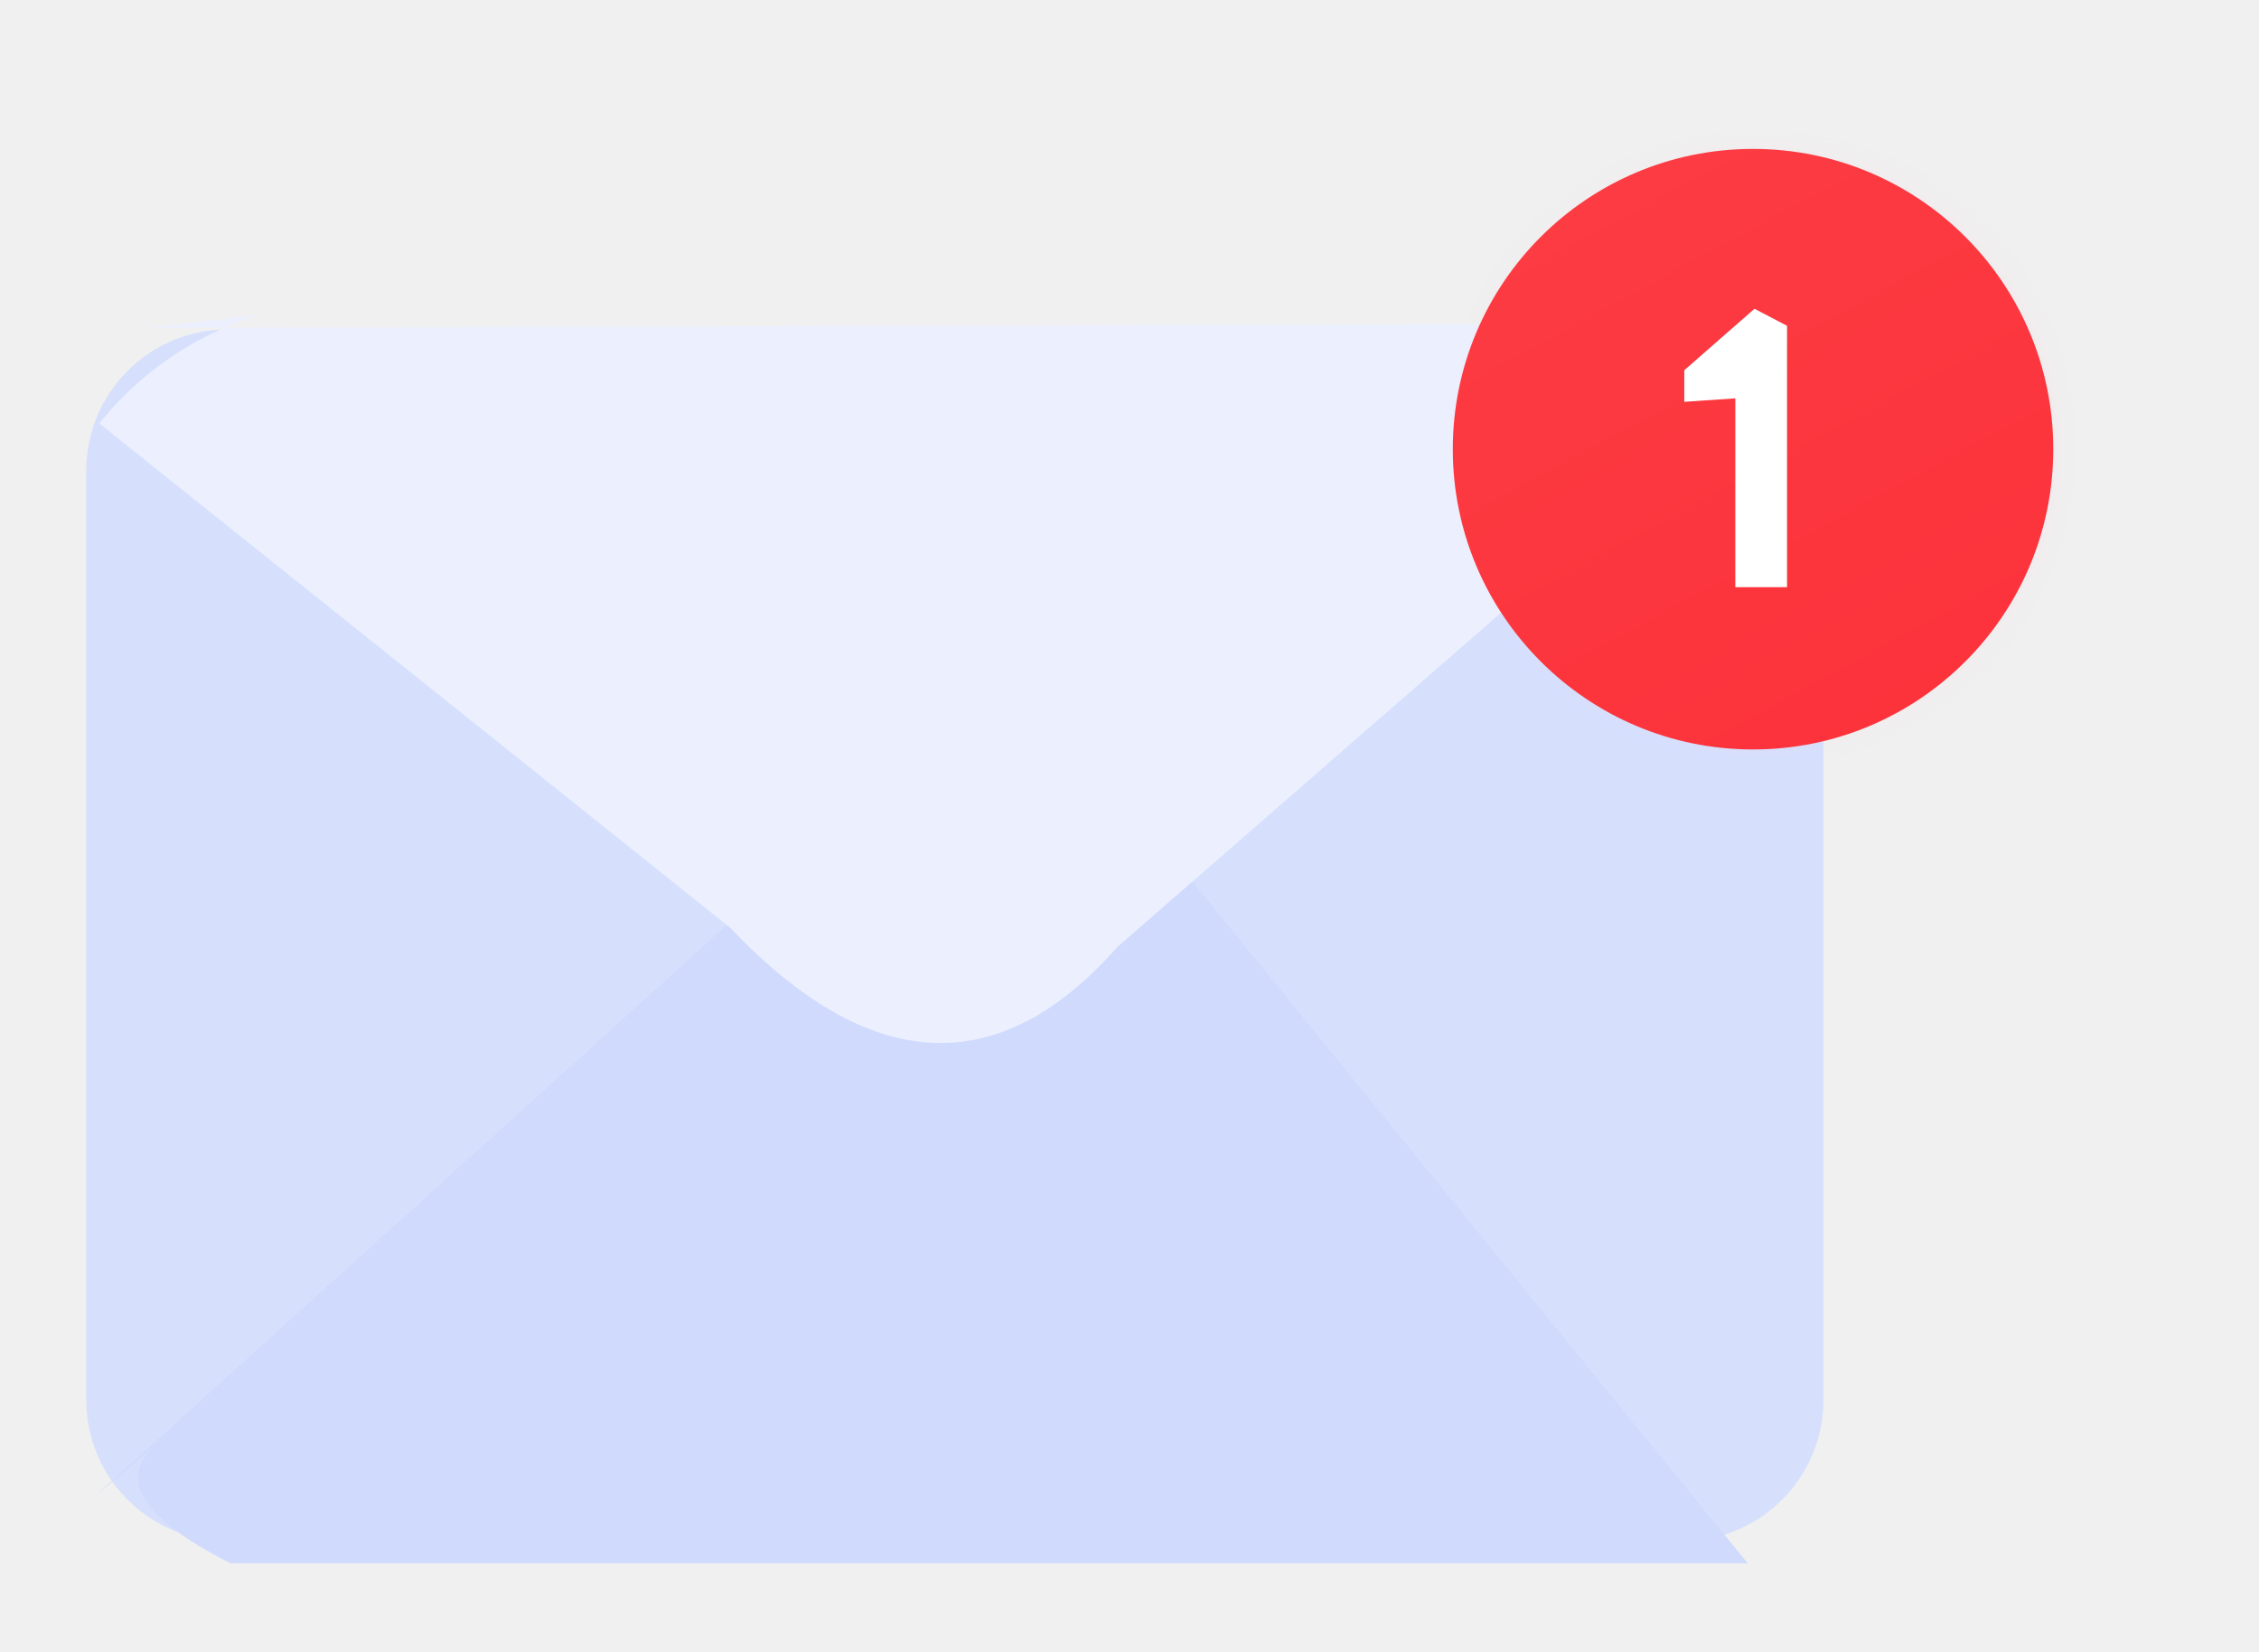
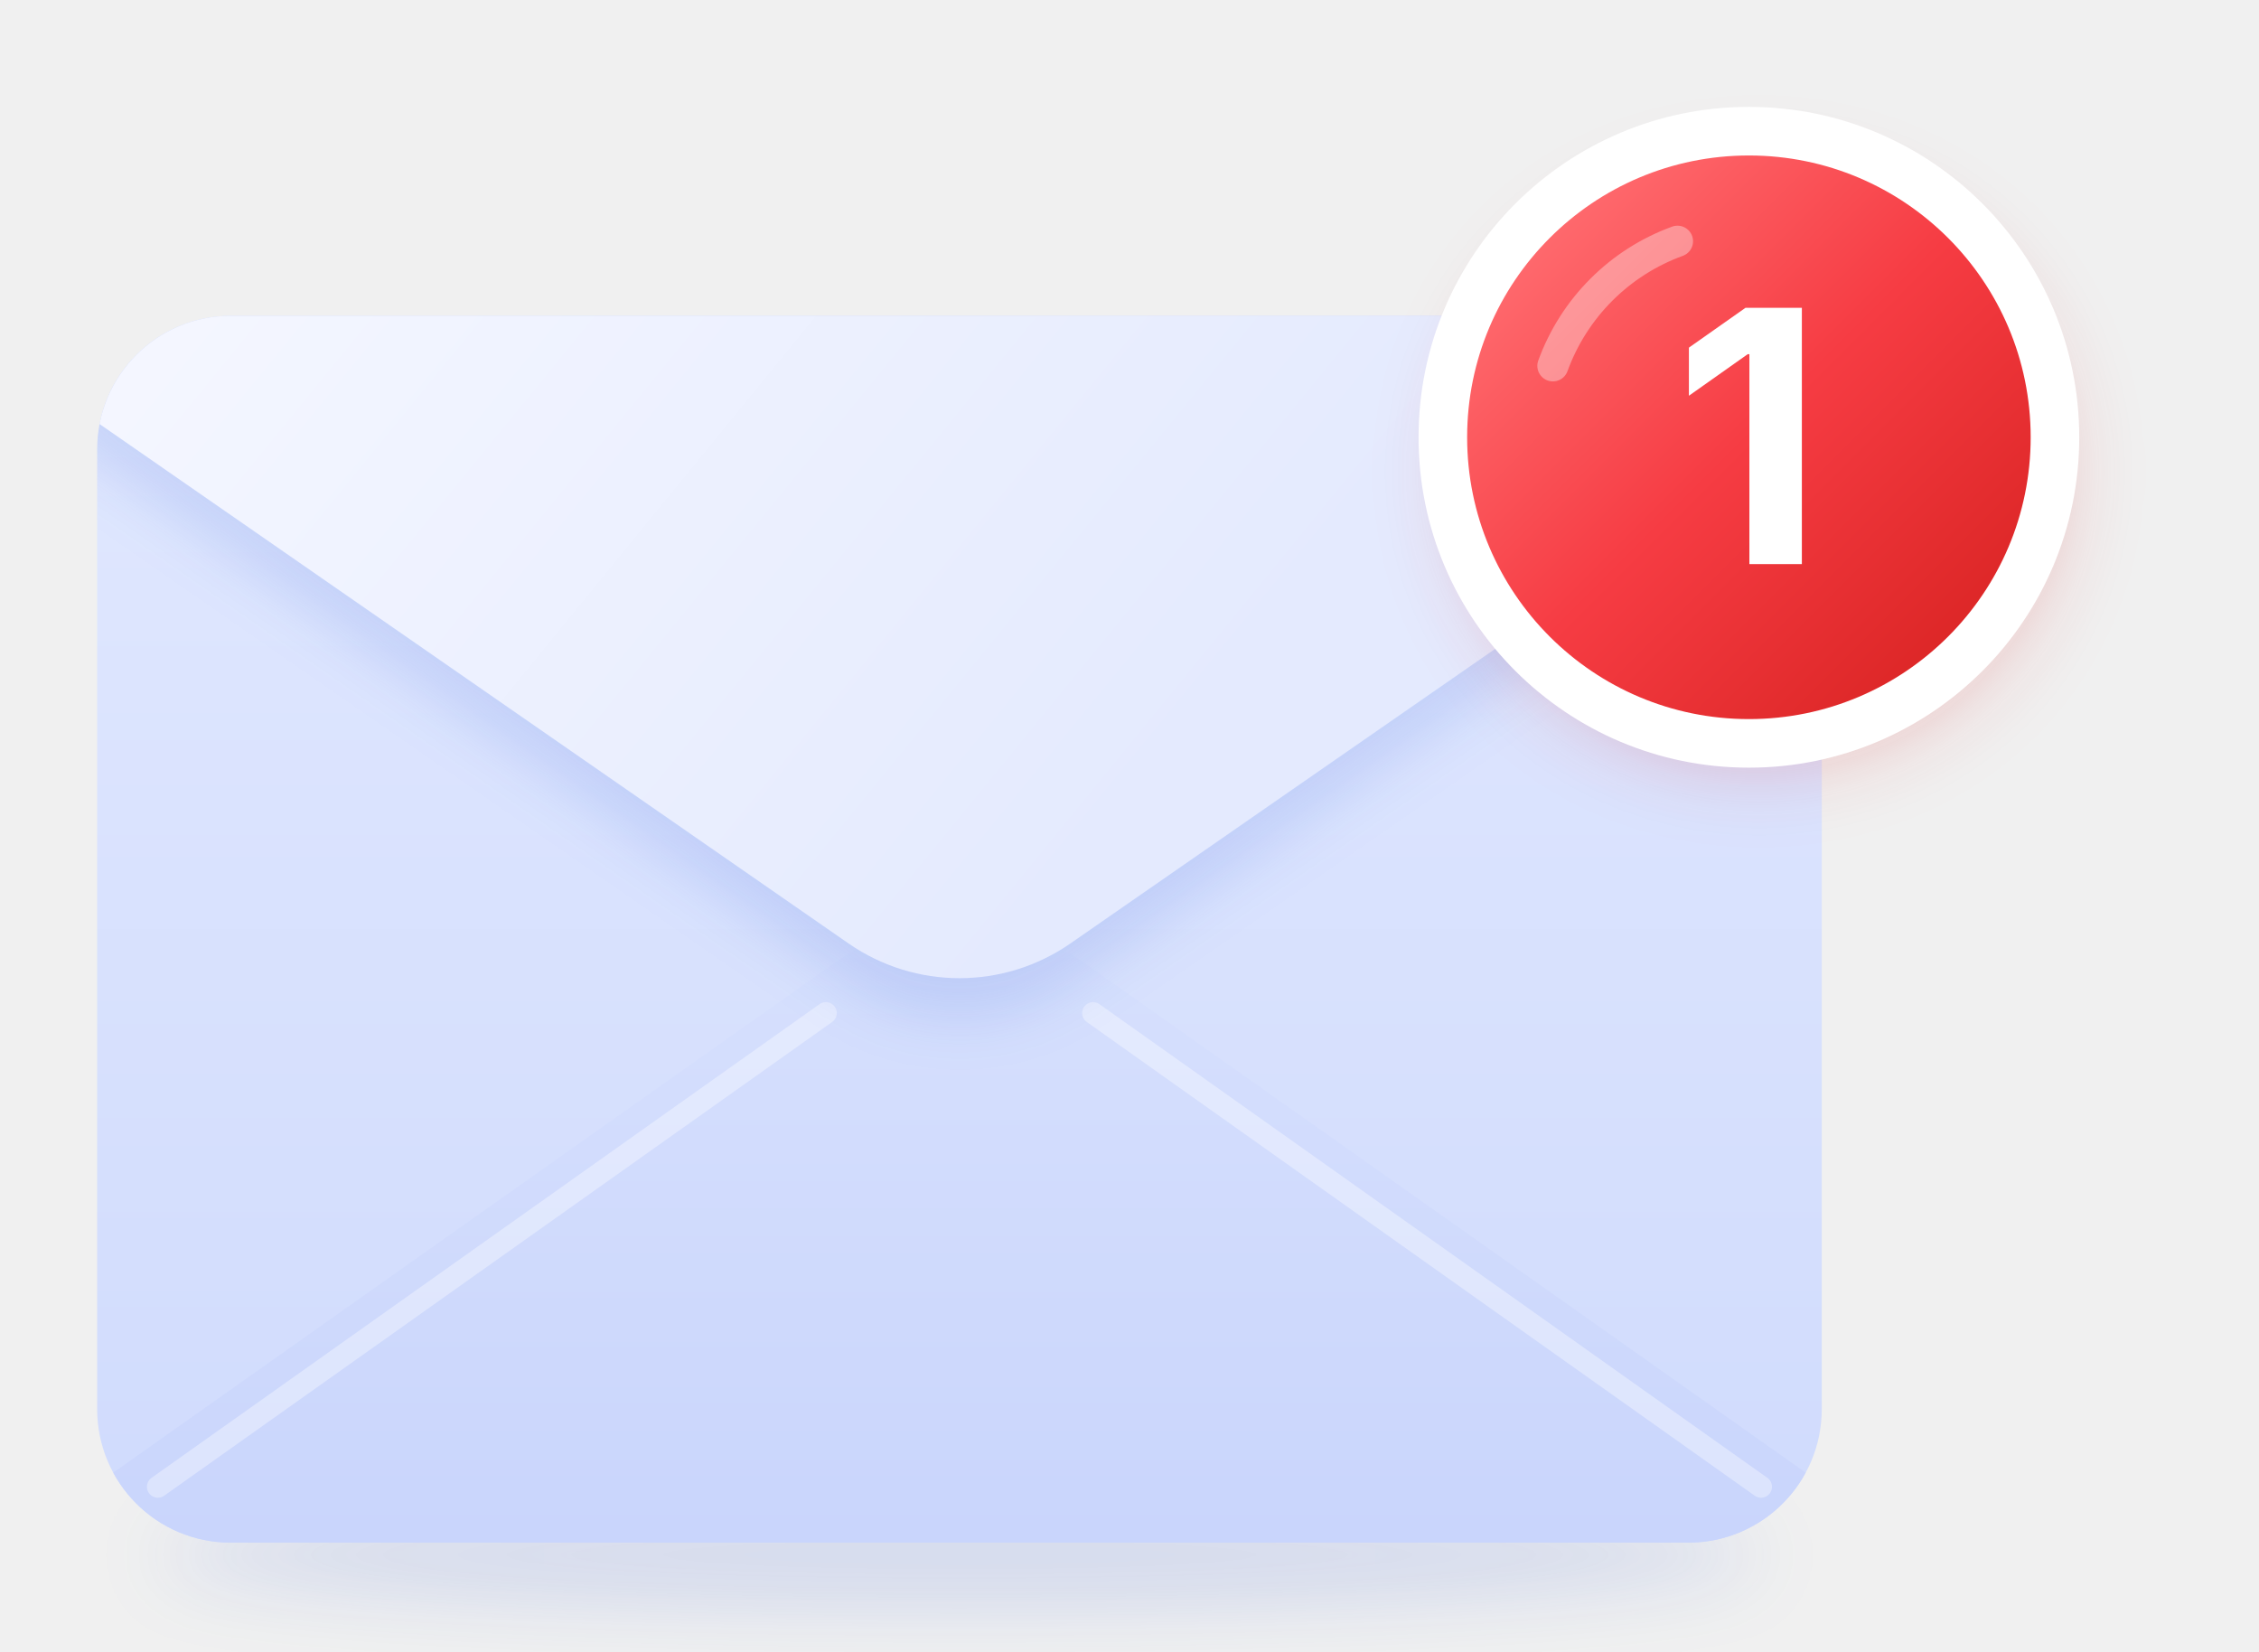
<svg xmlns="http://www.w3.org/2000/svg" viewBox="0 0 93 68" width="93" height="68">
  <defs>
-     <filter id="sfuma-alone" x="-30%" y="-30%" width="160%" height="160%">
-       <feGaussianBlur stdDeviation="0.8" />
+     <filter id="sfuma-ombra" filterUnits="userSpaceOnUse" x="0" y="0" width="93" height="68">
+       <feGaussianBlur stdDeviation="1.5" />
    </filter>
-     <linearGradient id="rosso-bollino" gradientUnits="userSpaceOnUse" x1="65.21" y1="7.07" x2="79.68" y2="33.8">
-       <stop offset="0.031" stop-color="#FC3B42" />
-       <stop offset="1" stop-color="#FC313A" />
+     <filter id="sfuma-lembo" x="-20%" y="-20%" width="140%" height="160%">
+       <feGaussianBlur stdDeviation="1.1" />
+     </filter>
+     <linearGradient id="busta-luce" gradientUnits="userSpaceOnUse" x1="0" y1="13" x2="0" y2="63.5">
+       <stop offset="0" stop-color="#E1E8FE" />
+       <stop offset="1" stop-color="#D0DBFD" />
+     </linearGradient>
+     <linearGradient id="lembo-luce" gradientUnits="userSpaceOnUse" x1="4" y1="13" x2="39.5" y2="42">
+       <stop offset="0" stop-color="#F5F7FF" />
+       <stop offset="1" stop-color="#E4EAFE" />
+     </linearGradient>
+     <linearGradient id="tasca-luce" gradientUnits="userSpaceOnUse" x1="0" y1="36" x2="0" y2="63.5">
+       <stop offset="0" stop-color="#D8E1FD" />
+       <stop offset="1" stop-color="#C9D5FC" />
+     </linearGradient>
+     <clipPath id="busta-forma">
+       <path d="M9.5 13 L69.5 13 C72.54 13 75 15.46 75 18.5 L75 58 C75 61.04 72.54 63.5 69.5 63.5 L9.5 63.5 C6.46 63.5 4 61.04 4 58 L4 18.5 C4 15.46 6.46 13 9.5 13 Z" />
+     </clipPath>
+     <linearGradient id="badge-luce" gradientUnits="userSpaceOnUse" x1="63.3" y1="9.3" x2="80.7" y2="26.7">
+       <stop offset="0" stop-color="#FF6B6F" />
+       <stop offset="0.5" stop-color="#F63C43" />
+       <stop offset="1" stop-color="#DC2626" />
    </linearGradient>
  </defs>
-   <g id="busta">
-     <rect id="busta-corpo" x="3.55" y="13.56" width="71.52" height="49.88" rx="5.82" fill="#D6E0FD" />
-     <path id="busta-lembo-basso" d="M3.91 61.59 L41.8 27.34 L71.95 64.35 L9.49 64.35 Q3.82 61.47 6.6 59.32 Z" fill="#CFDAFD" />
-     <path id="busta-interno" d="M6.09 13.5 L72.37 13.31 Q74.8 13.63 74.23 14.39 L45.99 38.99 Q38.68 47.27 30.04 38.17 L4.09 17.43 Q6.56 14.33 10.59 12.96 Z" fill="#ECF0FE" />
+   <ellipse id="busta-ombra" cx="39.5" cy="64" rx="33" ry="2.2" fill="#1D4ED8" opacity="0.14" filter="url(#sfuma-ombra)" />
+   <g id="busta" clip-path="url(#busta-forma)">
+     <path id="busta-corpo" d="M9.5 13 L69.5 13 C72.54 13 75 15.46 75 18.5 L75 58 C75 61.04 72.54 63.5 69.5 63.5 L9.5 63.5 C6.46 63.5 4 61.04 4 58 L4 18.5 C4 15.46 6.46 13 9.5 13 Z" fill="url(#busta-luce)" />
+     <path id="busta-tasca" d="M2 65.5 L2 62.5 L34.31 39.67 C37.42 37.47 41.58 37.47 44.69 39.67 L77 62.5 L77 65.5 L2 65.5 Z" fill="url(#tasca-luce)" />
+     <path id="busta-pieghe" d="M6.5 61.2 L34 41.7 M72.5 61.2 L45 41.7" stroke="#FFFFFF" stroke-opacity="0.35" stroke-width="0.9" stroke-linecap="round" />
+     <path id="busta-lembo-ombra" d="M2 12.6 L77 12.6 L77 17.6 L44.06 40.44 C41.32 42.34 37.68 42.34 34.94 40.44 L2 17.6 L2 12.6 Z" fill="#1D4ED8" opacity="0.13" filter="url(#sfuma-lembo)" />
+     <path id="busta-lembo" d="M2 11 L77 11 L77 16 L44.06 38.84 C41.32 40.74 37.68 40.74 34.94 38.84 L2 16 L2 11 Z" fill="url(#lembo-luce)" />
  </g>
-   <g id="bollino">
-     <circle id="bollino-alone" cx="72.4" cy="18.42" r="11.15" fill="#FBB5CB" filter="url(#sfuma-alone)" />
-     <circle id="bollino-cerchio" cx="72.17" cy="18.49" r="12.36" fill="url(#rosso-bollino)" />
-     <path id="numero-uno" d="M73.57 13.41V24.17H71.44V16.3H72.85L69.34 16.54V15.24L72.23 12.71Z" fill="#FEFFFE" />
+   <ellipse id="badge-ombra" cx="72.4" cy="19.4" rx="12.8" ry="12.4" fill="#DC2626" opacity="0.2" filter="url(#sfuma-ombra)" />
+   <g id="badge">
+     <circle id="badge-bordo" cx="72" cy="18" r="13.6" fill="#FFFFFF" />
+     <circle id="badge-disco" cx="72" cy="18" r="11.6" fill="url(#badge-luce)" />
+     <path id="badge-riflesso" d="M63.93 15.06 A8.58 8.58 0 0 1 69.06 9.93" fill="none" stroke="#FFFFFF" stroke-opacity="0.35" stroke-width="1.28" stroke-linecap="round" />
+     <g id="badge-simbolo">
+       <path id="badge-numero" d="M74.18 12.67V23.22H72.02V14.58H71.95L69.53 16.29V14.31L71.86 12.67Z" fill="#FFFFFF" />
+     </g>
  </g>
</svg>
